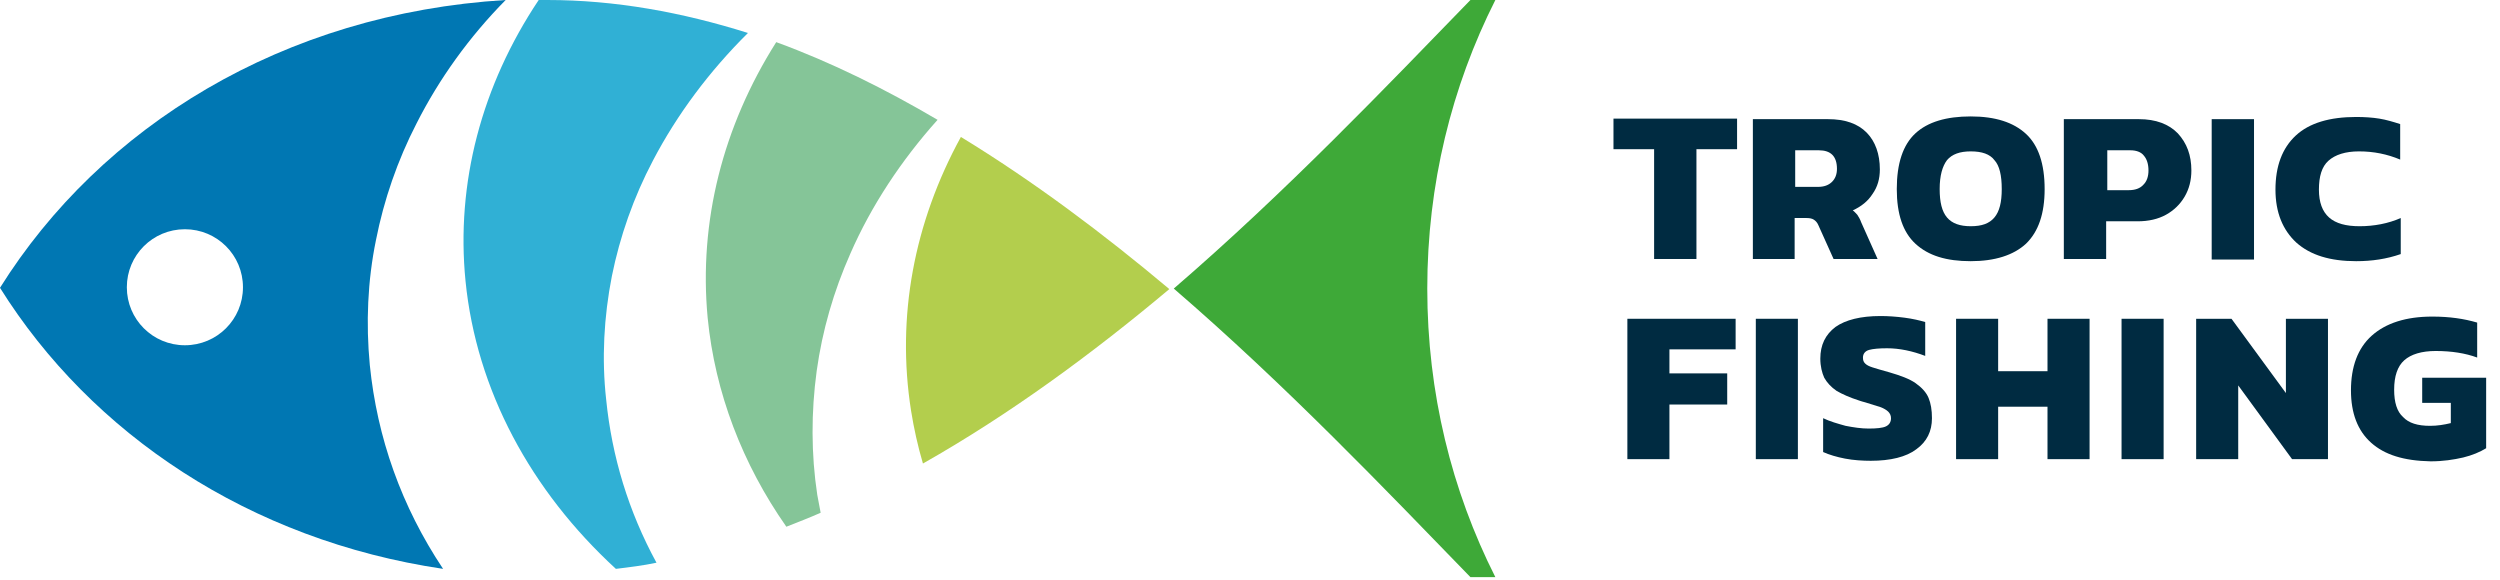
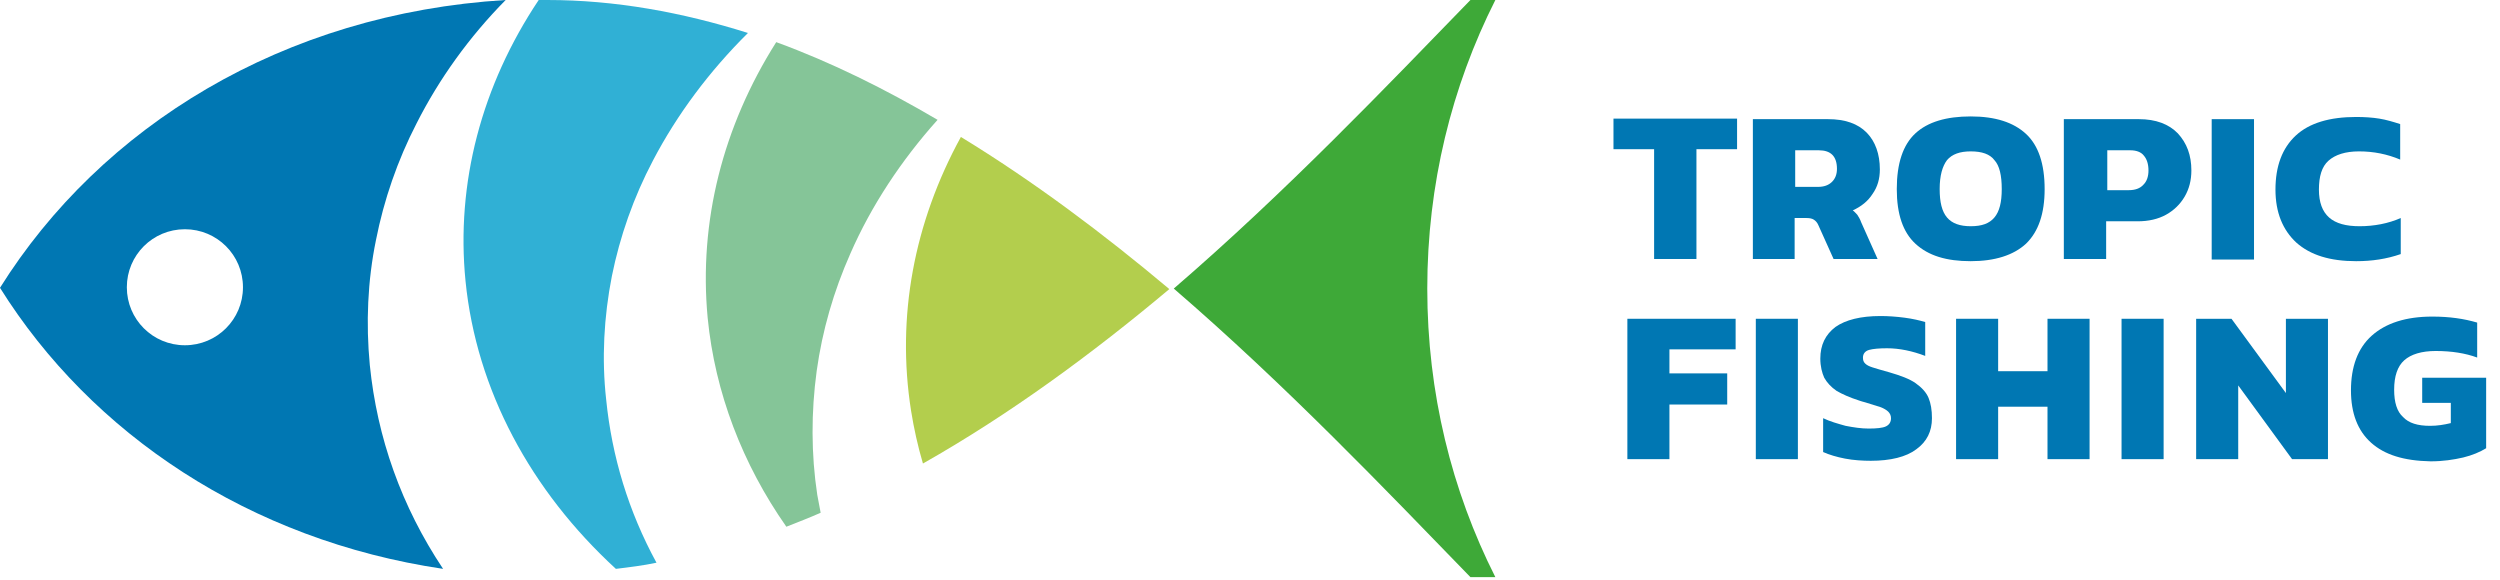
<svg xmlns="http://www.w3.org/2000/svg" width="233px" height="54px" viewBox="0 0 233 54" version="1.1">
  <g id="Page-1" stroke="none" stroke-width="1" fill="none" fill-rule="evenodd">
    <g id="Styleguide" transform="translate(-91, -65)" fill-rule="nonzero">
      <g id="Logo" transform="translate(91, 65)">
-         <g id="Group" transform="translate(151.2, 29.45454)" fill="#002B41">
+         <g id="Group" transform="translate(151.2, 29.45454)" fill="#0077b3">
          <polygon id="Path" points="0.471 0.255 10.56 0.255 10.56 3.105 4.391 3.105 4.391 5.345 9.776 5.345 9.776 8.247 4.391 8.247 4.391 13.338 0.471 13.338" />
          <polygon id="Path" points="12.442 0.255 16.363 0.255 16.363 13.338 12.442 13.338" />
          <path d="M20.755,13.287 C19.97,13.135 19.291,12.931 18.716,12.676 L18.716,9.52 C19.343,9.825 20.075,10.029 20.807,10.233 C21.591,10.385 22.271,10.487 22.95,10.487 C23.682,10.487 24.257,10.436 24.571,10.284 C24.885,10.131 25.041,9.876 25.041,9.52 C25.041,9.265 24.937,9.062 24.78,8.909 C24.623,8.756 24.362,8.604 24.1,8.502 C23.787,8.4 23.316,8.247 22.637,8.044 C22.428,7.993 22.271,7.942 22.114,7.891 C21.173,7.585 20.493,7.28 19.97,6.975 C19.448,6.618 19.082,6.211 18.82,5.753 C18.611,5.295 18.454,4.684 18.454,3.971 C18.454,2.698 18.925,1.731 19.866,1.018 C20.807,0.356 22.218,-7.23461695e-15 24.048,-7.23461695e-15 C24.78,-7.23461695e-15 25.512,0.051 26.296,0.153 C27.08,0.255 27.708,0.407 28.23,0.56 L28.23,3.716 C27.028,3.258 25.826,3.004 24.676,3.004 C23.944,3.004 23.369,3.055 23.003,3.156 C22.637,3.258 22.428,3.513 22.428,3.869 C22.428,4.124 22.48,4.276 22.637,4.429 C22.793,4.582 23.003,4.684 23.316,4.785 C23.63,4.887 24.153,5.04 24.885,5.244 C25.93,5.549 26.767,5.855 27.342,6.262 C27.917,6.669 28.335,7.127 28.544,7.636 C28.753,8.145 28.858,8.756 28.858,9.52 C28.858,10.742 28.387,11.709 27.394,12.422 C26.453,13.135 24.989,13.491 23.159,13.491 C22.428,13.491 21.539,13.44 20.755,13.287 Z" id="Path" />
          <polygon id="Path" points="31.106 0.255 35.027 0.255 35.027 5.142 39.627 5.142 39.627 0.255 43.548 0.255 43.548 13.338 39.627 13.338 39.627 8.451 35.027 8.451 35.027 13.338 31.106 13.338" />
          <polygon id="Path" points="46.528 0.255 50.449 0.255 50.449 13.338 46.528 13.338" />
          <polygon id="Path" points="53.429 0.255 56.775 0.255 61.846 7.178 61.846 0.255 65.767 0.255 65.767 13.338 62.421 13.338 57.402 6.465 57.402 13.338 53.481 13.338 53.481 0.255" />
          <path d="M69.792,11.811 C68.537,10.691 67.91,9.062 67.91,6.924 C67.91,4.735 68.537,3.004 69.844,1.833 C71.151,0.662 73.033,0.051 75.49,0.051 C77.111,0.051 78.47,0.255 79.673,0.611 L79.673,3.869 C78.575,3.462 77.268,3.258 75.804,3.258 C74.497,3.258 73.504,3.564 72.876,4.124 C72.249,4.684 71.935,5.6 71.935,6.873 C71.935,8.044 72.197,8.909 72.772,9.418 C73.295,9.978 74.131,10.233 75.281,10.233 C75.961,10.233 76.588,10.131 77.216,9.978 L77.216,8.095 L74.549,8.095 L74.549,5.753 L80.509,5.753 L80.509,12.32 C79.934,12.676 79.202,12.982 78.366,13.185 C77.477,13.389 76.484,13.542 75.334,13.542 C72.824,13.491 71.047,12.931 69.792,11.811 Z" id="Path" />
        </g>
-         <g id="Group" transform="translate(150.2182, 10.8)" fill="#002B41">
+         <g id="Group" transform="translate(150.2182, 10.8)" fill="#0077b3">
          <polygon id="Path" points="3.945 3.105 0.158 3.105 0.158 0.255 11.677 0.255 11.677 3.105 7.89 3.105 7.89 13.338 3.945 13.338" />
          <path d="M13.149,0.305 L20.145,0.305 C21.723,0.305 22.932,0.713 23.774,1.578 C24.563,2.393 24.984,3.564 24.984,4.989 C24.984,5.855 24.773,6.618 24.3,7.28 C23.879,7.942 23.248,8.451 22.459,8.807 C22.617,8.909 22.722,9.062 22.88,9.215 C22.985,9.367 23.143,9.622 23.248,9.927 L24.773,13.338 L20.671,13.338 L19.251,10.182 C19.145,9.927 18.988,9.775 18.83,9.673 C18.672,9.571 18.462,9.52 18.146,9.52 L17.042,9.52 L17.042,13.338 L13.149,13.338 L13.149,0.305 Z M19.198,6.618 C19.777,6.618 20.197,6.465 20.513,6.16 C20.829,5.855 20.986,5.447 20.986,4.938 C20.986,3.767 20.408,3.207 19.303,3.207 L17.094,3.207 L17.094,6.618 L19.198,6.618 Z" id="Shape" />
          <path d="M28.297,11.913 C27.14,10.844 26.562,9.164 26.562,6.822 C26.562,4.429 27.14,2.698 28.297,1.629 C29.455,0.56 31.19,0.051 33.452,0.051 C35.766,0.051 37.449,0.611 38.606,1.68 C39.764,2.749 40.342,4.48 40.342,6.822 C40.342,9.113 39.764,10.793 38.606,11.913 C37.449,12.982 35.714,13.542 33.452,13.542 C31.19,13.542 29.507,13.033 28.297,11.913 Z M35.661,9.469 C36.134,8.909 36.345,8.044 36.345,6.822 C36.345,5.549 36.134,4.633 35.661,4.124 C35.24,3.564 34.504,3.309 33.452,3.309 C32.453,3.309 31.716,3.564 31.243,4.124 C30.822,4.684 30.559,5.549 30.559,6.822 C30.559,8.044 30.769,8.909 31.243,9.469 C31.716,10.029 32.453,10.284 33.452,10.284 C34.504,10.284 35.188,10.029 35.661,9.469 Z" id="Shape" />
          <path d="M42.183,0.305 L49.126,0.305 C50.704,0.305 51.914,0.764 52.755,1.629 C53.597,2.545 54.018,3.665 54.018,5.091 C54.018,6.007 53.807,6.822 53.386,7.535 C52.966,8.247 52.387,8.807 51.651,9.215 C50.914,9.622 50.02,9.825 49.021,9.825 L46.075,9.825 L46.075,13.338 L42.131,13.338 L42.131,0.305 L42.183,0.305 Z M48.179,6.924 C48.758,6.924 49.231,6.771 49.547,6.415 C49.862,6.109 50.02,5.651 50.02,5.091 C50.02,4.48 49.862,4.022 49.599,3.716 C49.336,3.36 48.863,3.207 48.337,3.207 L46.181,3.207 L46.181,6.924 L48.179,6.924 Z" id="Shape" />
          <polygon id="Path" points="55.911 0.305 59.856 0.305 59.856 13.389 55.911 13.389" />
          <path d="M63.801,11.811 C62.538,10.64 61.855,9.011 61.855,6.873 C61.855,4.684 62.486,3.004 63.748,1.833 C65.01,0.662 66.904,0.102 69.376,0.102 C70.165,0.102 70.901,0.153 71.532,0.255 C72.164,0.356 72.847,0.56 73.479,0.764 L73.479,4.073 C72.269,3.564 71.006,3.309 69.639,3.309 C68.377,3.309 67.43,3.615 66.799,4.175 C66.168,4.735 65.905,5.651 65.905,6.873 C65.905,8.044 66.22,8.909 66.851,9.469 C67.482,10.029 68.429,10.284 69.692,10.284 C71.059,10.284 72.374,10.029 73.531,9.52 L73.531,12.88 C72.216,13.338 70.849,13.542 69.376,13.542 C66.956,13.542 65.116,12.982 63.801,11.811 Z" id="Path" />
        </g>
        <path d="M84.909,38.266 C85.173,39.928 85.543,41.59 86.018,43.2 C94.095,38.629 101.802,32.968 108.982,26.943 C102.858,21.801 96.365,16.919 89.555,12.764 C85.173,20.762 83.537,29.54 84.909,38.266 Z" id="Path" fill="#B3CE4D" />
        <path d="M76.117,34.557 C76.641,30.807 77.689,27.16 79.261,23.618 C81.199,19.19 83.976,14.971 87.382,11.168 C82.509,8.303 77.48,5.803 72.345,3.927 C67.368,11.793 65.115,20.649 65.953,29.609 C66.634,36.589 69.202,43.257 73.288,49.091 C74.336,48.674 75.436,48.257 76.484,47.789 C76.379,47.216 76.275,46.695 76.17,46.122 C75.593,42.319 75.593,38.412 76.117,34.557 Z" id="Path" fill="#85C598" />
        <path d="M57.028,25.728 C57.774,22.03 59.052,18.384 60.864,14.947 C63.102,10.677 66.086,6.666 69.709,3.073 C63.582,1.146 57.347,0 51.007,0 C50.74,0 50.474,0 50.207,0 C44.879,7.968 42.481,17.082 43.387,26.197 C44.4,36.352 49.462,45.727 57.401,53.018 C58.679,52.862 59.958,52.706 61.184,52.445 C58.573,47.654 57.028,42.55 56.495,37.238 C56.069,33.436 56.282,29.53 57.028,25.728 Z" id="Path" fill="#30B0D5" />
        <g id="Group" transform="translate(108.9818, 0)" fill="#3EA938">
          <path d="M30.385,53.79 C26.309,45.717 24.04,36.594 24.04,26.895 C24.04,17.196 26.309,8.074 30.385,0 L28.063,0 C20.325,7.969 10.936,17.825 0.413,26.895 C10.936,35.965 20.325,45.821 28.063,53.79 L30.385,53.79 Z" id="Path" />
        </g>
        <path d="M35.043,22.362 C35.779,18.635 37.04,14.961 38.826,11.496 C40.928,7.349 43.712,3.465 47.127,0 C26.374,1.26 9.404,11.811 0,26.824 C8.511,40.42 23.222,50.341 41.295,53.018 C37.408,47.191 35.148,40.787 34.465,34.016 C34.098,30.131 34.255,26.194 35.043,22.362 Z M17.233,32.178 C14.238,32.178 11.821,29.764 11.821,26.772 C11.821,23.779 14.238,21.365 17.233,21.365 C20.227,21.365 22.644,23.779 22.644,26.772 C22.644,29.764 20.227,32.178 17.233,32.178 Z" id="Shape" fill="#0077B3" />
      </g>
    </g>
  </g>
</svg>
